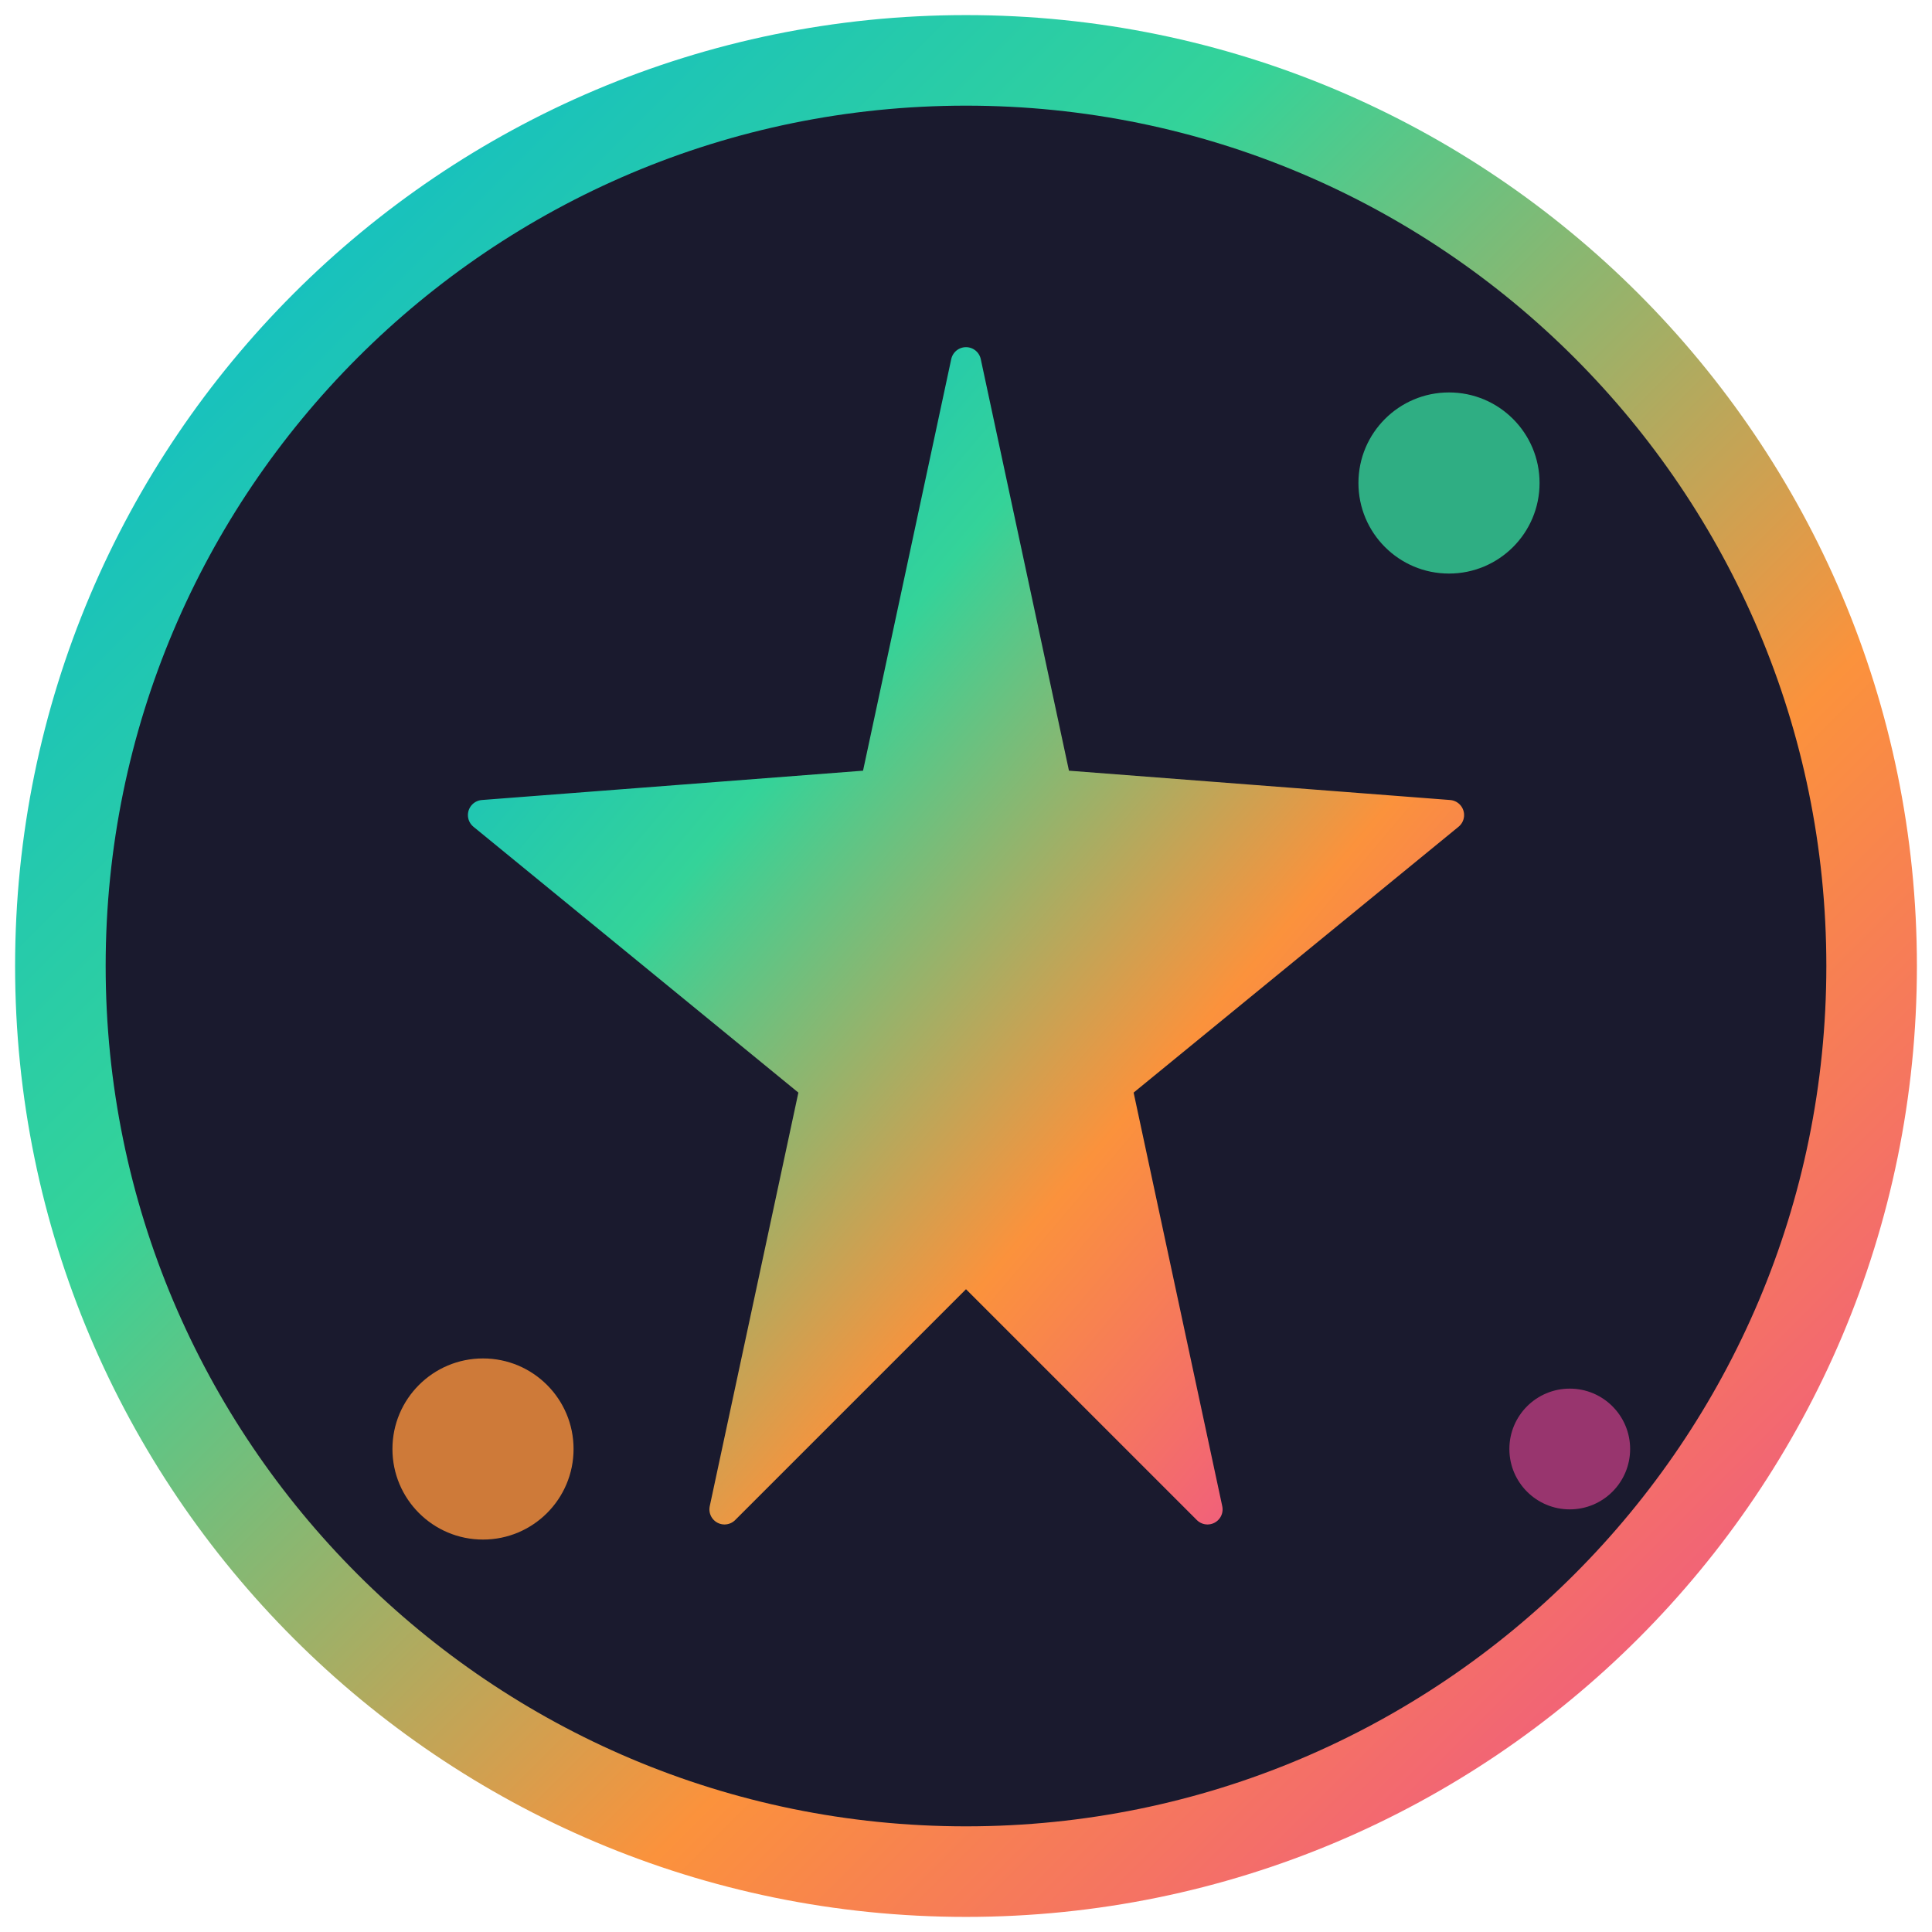
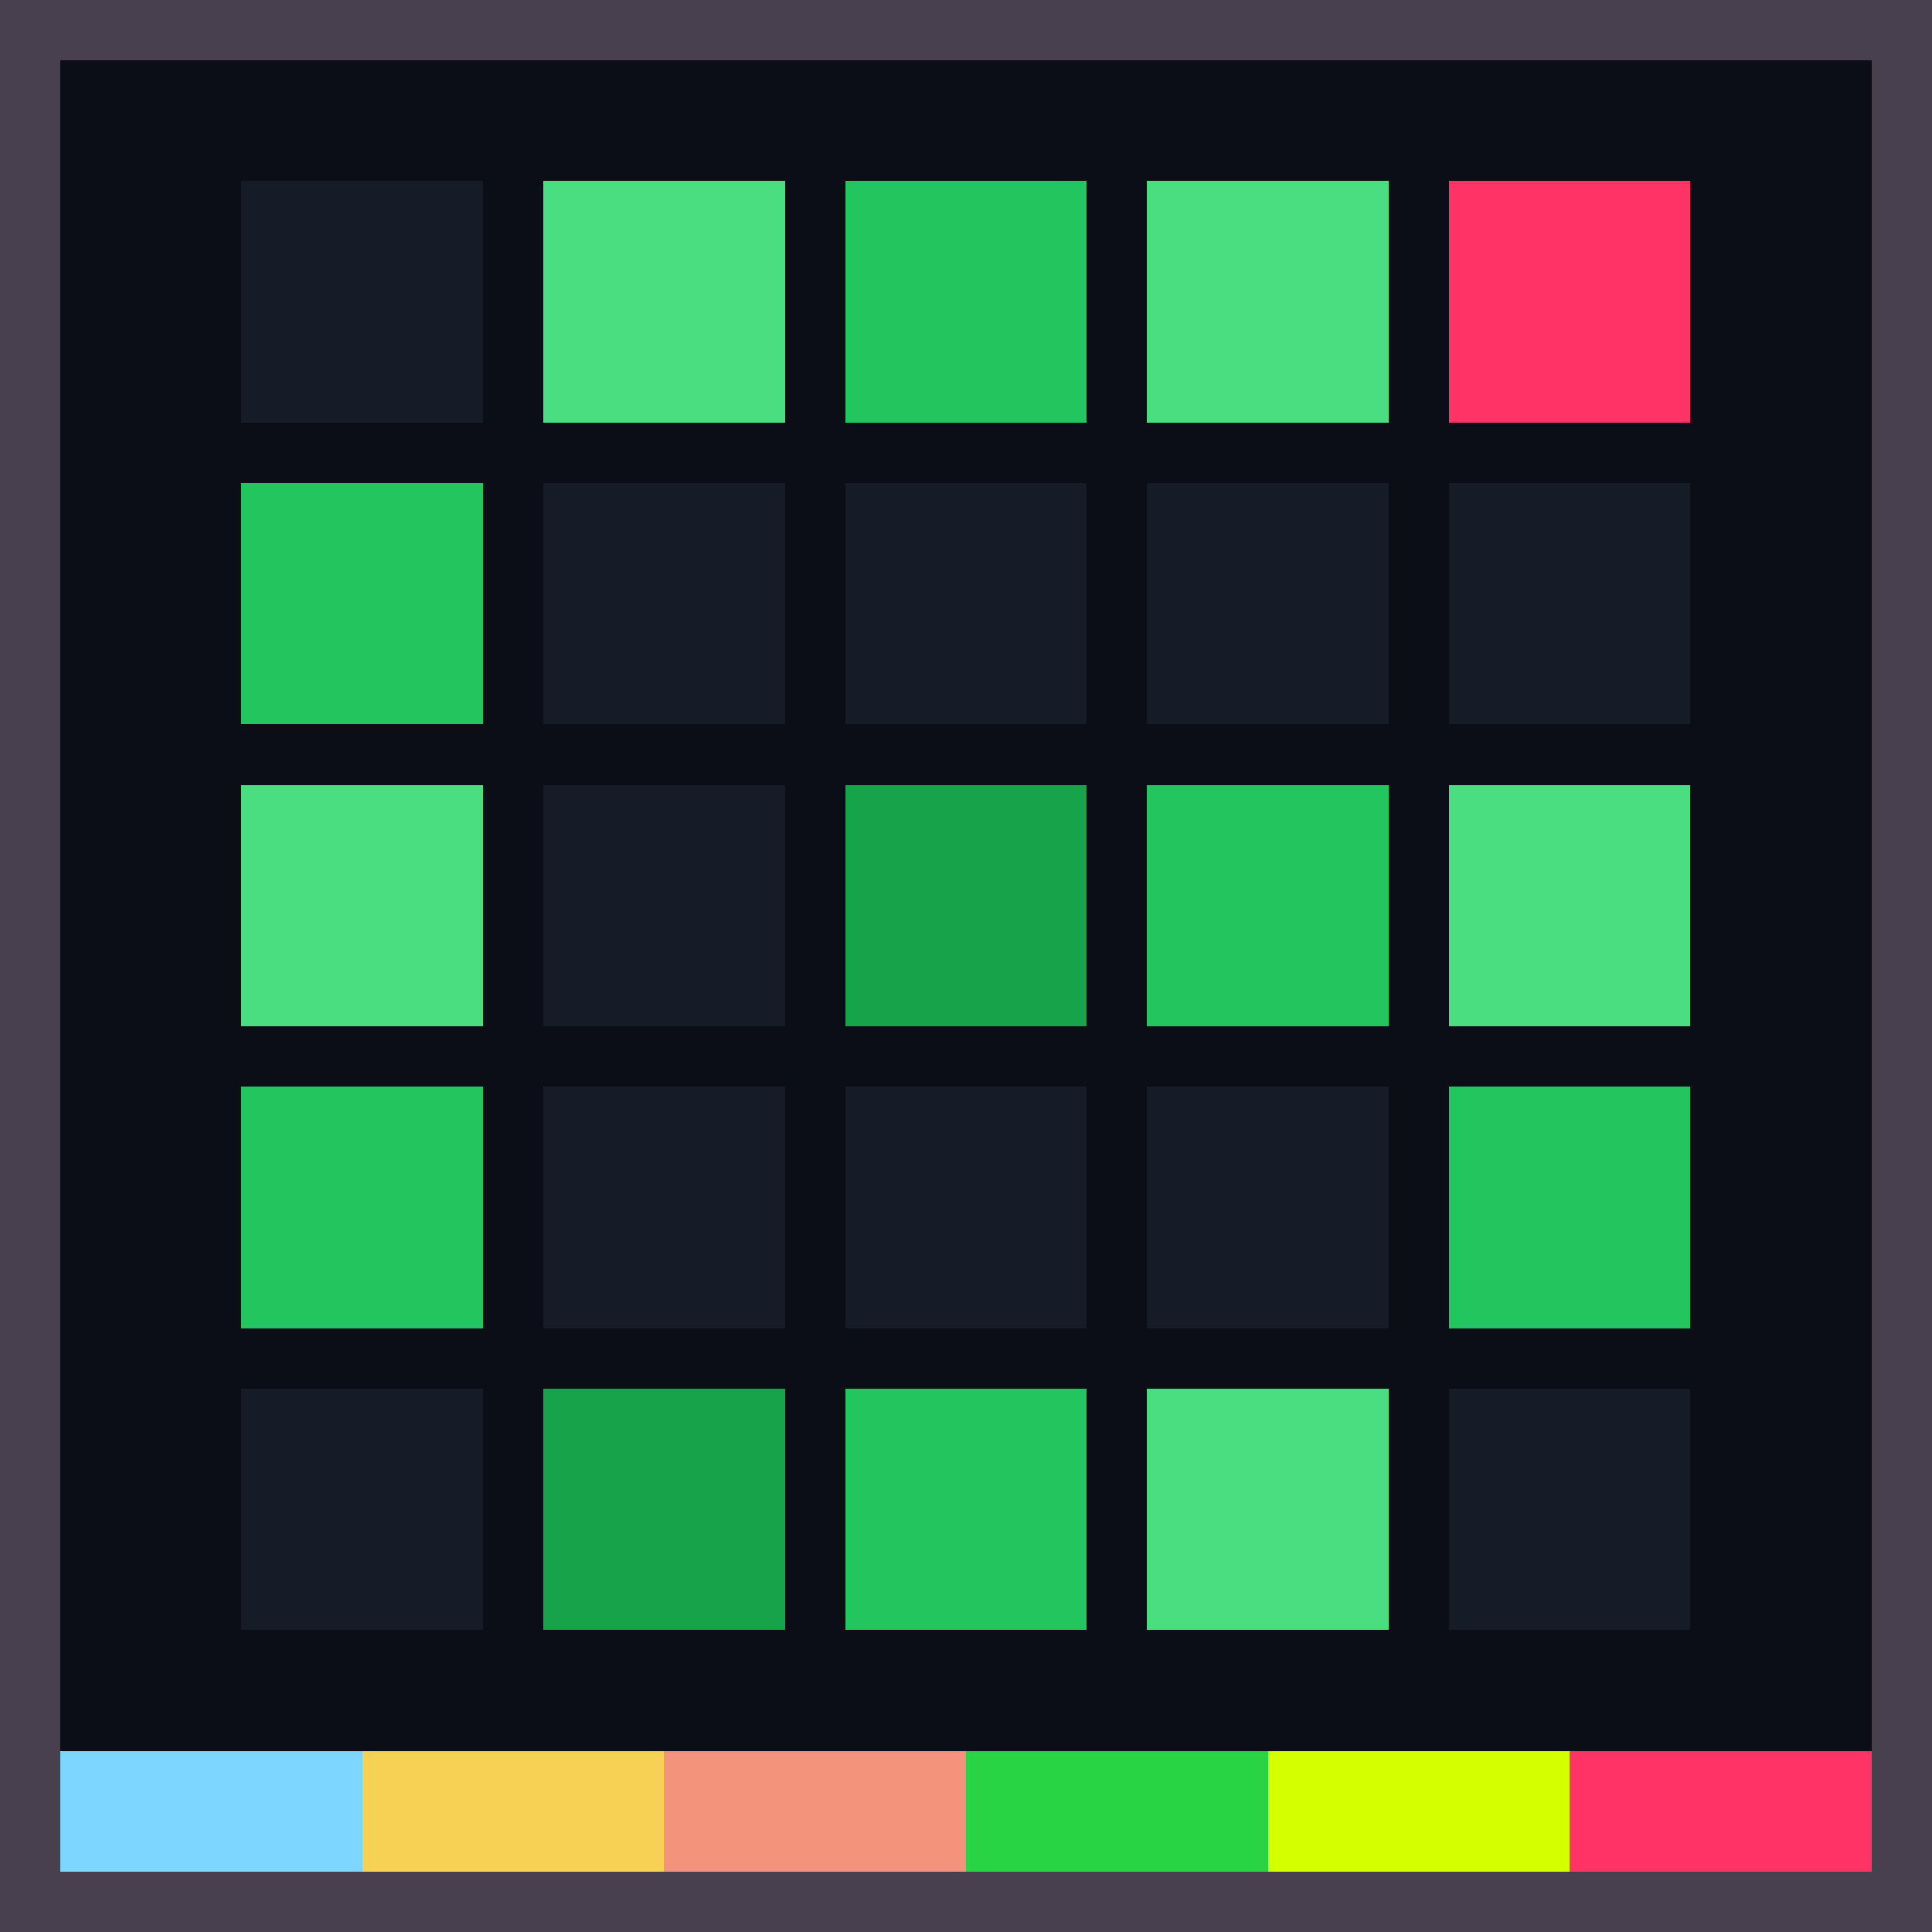
- <svg xmlns="http://www.w3.org/2000/svg" viewBox="0 0 32 32">
-   <defs>
-     <linearGradient id="sparkleGradient" x1="0%" y1="0%" x2="100%" y2="100%">
-       <stop offset="0%" style="stop-color:#06b6d4;stop-opacity:1" />
-       <stop offset="33%" style="stop-color:#34d399;stop-opacity:1" />
-       <stop offset="66%" style="stop-color:#fb923c;stop-opacity:1" />
-       <stop offset="100%" style="stop-color:#ec4899;stop-opacity:1" />
-     </linearGradient>
-   </defs>
-   <circle cx="16" cy="16" r="15" fill="#1a1a2e" stroke="url(#sparkleGradient)" stroke-width="1.5" />
-   <path d="M16 6 L17.5 13 L24 13.5 L18.5 18 L20 25 L16 21 L12 25 L13.5 18 L8 13.5 L14.5 13 Z" fill="url(#sparkleGradient)" stroke="url(#sparkleGradient)" stroke-width="0.5" stroke-linejoin="round" />
-   <circle cx="24" cy="8" r="1.5" fill="#34d399" opacity="0.8" />
-   <circle cx="8" cy="24" r="1.5" fill="#fb923c" opacity="0.8" />
-   <circle cx="26" cy="24" r="1" fill="#ec4899" opacity="0.6" />
+ <svg xmlns="http://www.w3.org/2000/svg" viewBox="0 0 32 32" shape-rendering="crispEdges">
+   <rect width="32" height="32" fill="#0B0D17" />
+   <rect x="0" y="0" width="32" height="1" fill="#48404F" />
+   <rect x="0" y="31" width="32" height="1" fill="#48404F" />
+   <rect x="0" y="0" width="1" height="32" fill="#48404F" />
+   <rect x="31" y="0" width="1" height="32" fill="#48404F" />
+   <rect x="4" y="3" width="4" height="4" fill="#151C27" />
+   <rect x="9" y="3" width="4" height="4" fill="#4ADE80" />
+   <rect x="14" y="3" width="4" height="4" fill="#22C55E" />
+   <rect x="19" y="3" width="4" height="4" fill="#4ADE80" />
+   <rect x="24" y="3" width="4" height="4" fill="#FF3366" />
+   <rect x="4" y="8" width="4" height="4" fill="#22C55E" />
+   <rect x="9" y="8" width="4" height="4" fill="#151C27" />
+   <rect x="14" y="8" width="4" height="4" fill="#151C27" />
+   <rect x="19" y="8" width="4" height="4" fill="#151C27" />
+   <rect x="24" y="8" width="4" height="4" fill="#151C27" />
+   <rect x="4" y="13" width="4" height="4" fill="#4ADE80" />
+   <rect x="9" y="13" width="4" height="4" fill="#151C27" />
+   <rect x="14" y="13" width="4" height="4" fill="#16A34A" />
+   <rect x="19" y="13" width="4" height="4" fill="#22C55E" />
+   <rect x="24" y="13" width="4" height="4" fill="#4ADE80" />
+   <rect x="4" y="18" width="4" height="4" fill="#22C55E" />
+   <rect x="9" y="18" width="4" height="4" fill="#151C27" />
+   <rect x="14" y="18" width="4" height="4" fill="#151C27" />
+   <rect x="19" y="18" width="4" height="4" fill="#151C27" />
+   <rect x="24" y="18" width="4" height="4" fill="#22C55E" />
+   <rect x="4" y="23" width="4" height="4" fill="#151C27" />
+   <rect x="9" y="23" width="4" height="4" fill="#16A34A" />
+   <rect x="14" y="23" width="4" height="4" fill="#22C55E" />
+   <rect x="19" y="23" width="4" height="4" fill="#4ADE80" />
+   <rect x="24" y="23" width="4" height="4" fill="#151C27" />
+   <rect x="1" y="29" width="5" height="2" fill="#7CD6FF" />
+   <rect x="6" y="29" width="5" height="2" fill="#F7D154" />
+   <rect x="11" y="29" width="5" height="2" fill="#F3937B" />
+   <rect x="16" y="29" width="5" height="2" fill="#28D443" />
+   <rect x="21" y="29" width="5" height="2" fill="#D4FF00" />
+   <rect x="26" y="29" width="5" height="2" fill="#FF3366" />
</svg>
